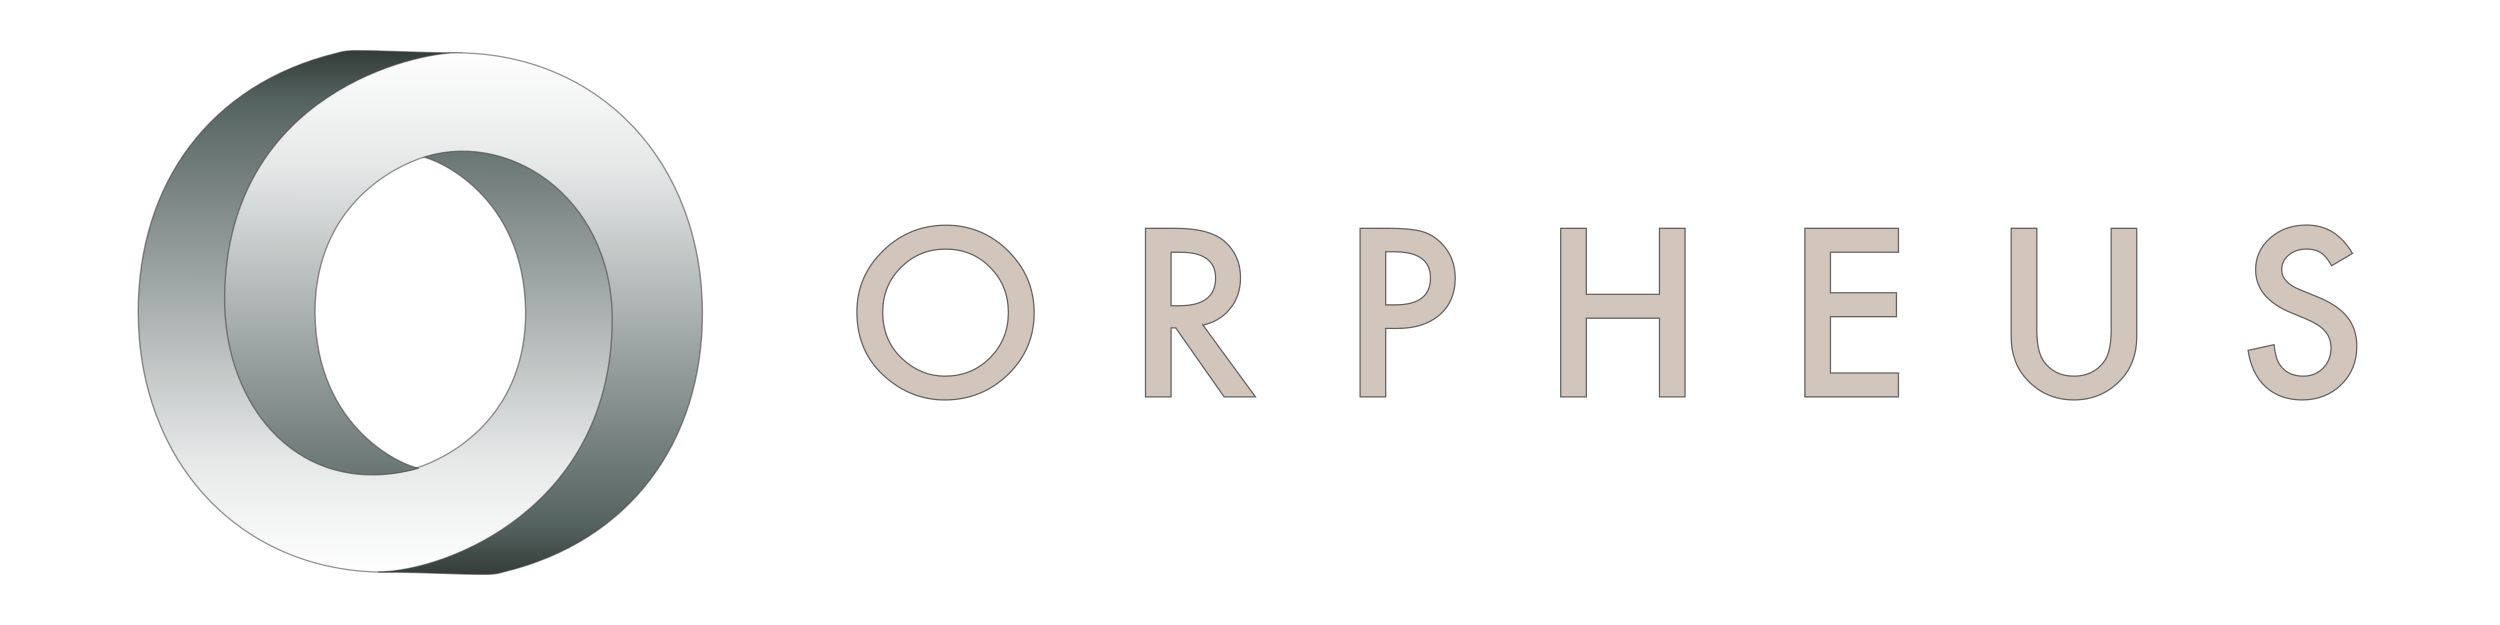
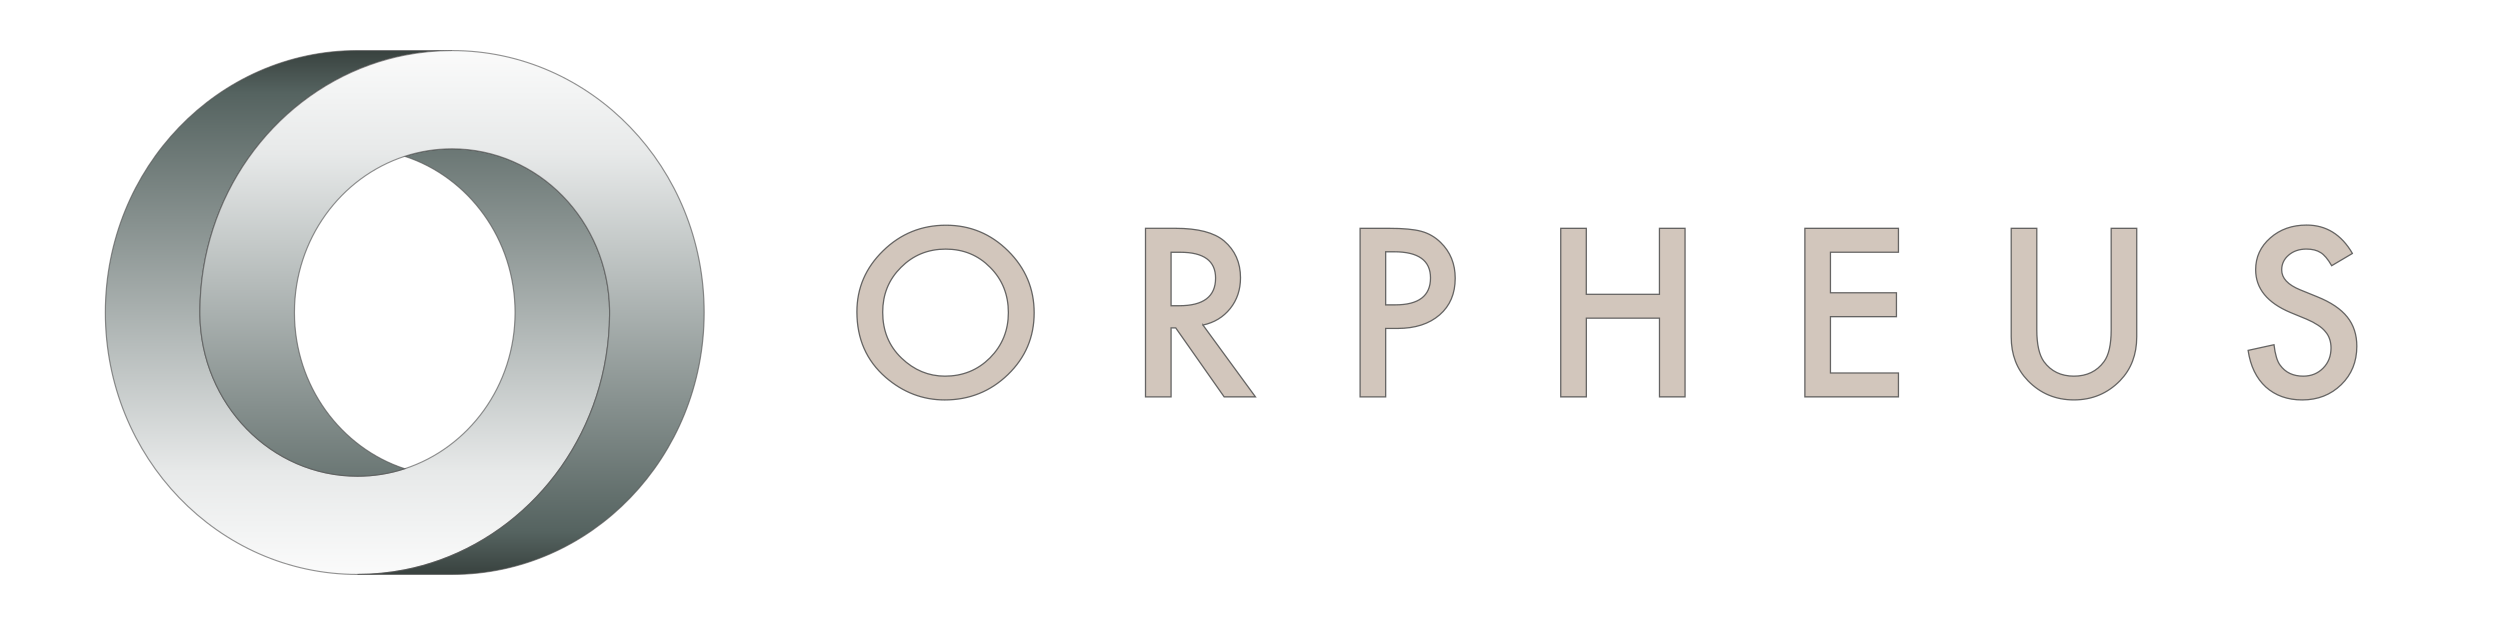
- <svg xmlns="http://www.w3.org/2000/svg" xmlns:xlink="http://www.w3.org/1999/xlink" width="200" height="50">
+ <svg xmlns="http://www.w3.org/2000/svg" xmlns:xlink="http://www.w3.org/1999/xlink" width="200" height="50" viewBox="0 0 200 50" version="2026.01">
  <defs>
-     <linearGradient id="A" x1="81.575" y1="158.404" x2="81.785" y2="-1.725" gradientUnits="userSpaceOnUse">
+     <linearGradient xlink:href="#a" id="c" x1="30" x2="30" y1="52" y2="8" gradientTransform="matrix(-1.01457 0 0 -.99784 64.437 54.588)" gradientUnits="userSpaceOnUse" />
+     <linearGradient id="a" gradientUnits="userSpaceOnUse" spreadMethod="pad">
      <stop offset="0" stop-color="#fdfdfd" />
-       <stop offset=".207" stop-color="#e6e8e8" />
-       <stop offset=".896" stop-color="#556360" />
-       <stop stop-color="#303835" offset="1" />
+       <stop offset=".21" style="stop-color:#e7e9e9;stop-opacity:1" />
+       <stop offset=".9" stop-color="#556360" />
+       <stop offset="1" stop-color="#303835" />
    </linearGradient>
+     <linearGradient xlink:href="#a" id="b" x1="30" x2="30" y1="52" y2="8" gradientTransform="matrix(1.01457 0 0 .99784 3.563 -5.283)" gradientUnits="userSpaceOnUse" />
  </defs>
-   <g transform="matrix(.273098 0 0 .273098 -38.16724 -15.81102)">
-     <g transform="matrix(1.036179 0 0 .953874 164.1557 72.88899)" stroke-width=".406">
-       <path d="M95.705 32.442C128.883 22.316 151.03 50.89 150.603 85.23 149.818 148.273 95.728 160 85.364 160c-40.892 0-69.836-33.796-69.836-80.036 0-39.185 20.232-69.824 56.049-79.333l1.715-.481c.543-.138 1.784-.283 2.642-.298l.872-.011c8.916-.036 13.335.533 30.447.74C88.58.649 41.03 19.764 41.03 78.251c0 38.141 30.413 58.96 54.792 49.138 10.914-4.397 29.232-17.484 29.232-47.171-.287-36.194-25.564-47.292-29.349-47.776z" fill="url(#A)" id="B" fill-rule="evenodd" stroke="#423d3d" stroke-width=".406" stroke-dasharray="none" stroke-opacity=".55" />
-       <use xlink:href="#B" transform="rotate(180 95.27808 80.25)" fill="#3f3a3a" stroke="#3f3a3a" />
-     </g>
-     <path d="M390.771 149.239q0-10.417 7.693-17.895 7.657-7.478 18.395-7.478 10.623 0 18.218 7.54 7.622 7.549 7.622 18.124 0 10.654-7.657 18.071-7.693 7.452-18.564 7.452-9.623 0-17.28-6.616-8.428-7.329-8.428-19.188zm7.56.106q0 8.182 5.533 13.461 5.506 5.279 12.712 5.279 7.817 0 13.19-5.367 5.373-5.446 5.373-13.25 0-7.892-5.311-13.232-5.276-5.367-13.057-5.367-7.755 0-13.102 5.367-5.338 5.305-5.338 13.109zm93.809 3.765l15.386 21.045h-9.171L484.164 153.946h-1.354v20.209h-7.498v-49.374h8.79q9.844 0 14.217 3.678 4.825 4.1 4.825 10.813 0 5.244-3.019 9.018-3.028 3.774-7.985 4.83zm-9.33-5.657h2.39q10.641 0 10.641-8.094 0-7.566-10.357-7.566h-2.673zm62.861 6.651v20.059h-7.498v-49.383h8.498q6.241 0 9.428.871 3.213.862 5.666 3.255 4.276 4.161 4.276 10.496 0 6.774-4.568 10.733-4.577 3.968-12.323 3.968zm0-6.906h2.797q10.331 0 10.331-7.892 0-7.654-10.649-7.654h-2.479zm58.771-3.097h21.423v-19.32h7.507v49.374h-7.498v-23.05h-21.423v23.05h-7.507v-49.374h7.498zm91.437-12.317h-19.918v11.868h19.334v7.003h-19.334v16.496h19.918v7.003h-27.416v-49.374h27.416zm40.526-7.003v29.737q0 6.37 2.089 9.308 3.125 4.258 8.782 4.258 5.701 0 8.817-4.258 2.098-2.842 2.098-9.299v-29.746h7.489v31.778q0 7.804-4.887 12.854-5.506 5.631-13.518 5.631-8.011 0-13.473-5.631-4.895-5.05-4.895-12.845v-31.787zm92.464 7.355l-6.082 3.59q-1.709-2.947-3.249-3.845-1.611-1.021-4.161-1.021-3.116 0-5.179 1.76-2.054 1.724-2.054 4.346 0 3.616 5.4 5.824l4.957 2.015q6.055 2.428 8.852 5.947 2.797 3.484 2.797 8.569 0 6.81-4.568 11.261-4.603 4.469-11.42 4.469-6.471 0-10.685-3.801-4.152-3.809-5.179-10.716l7.587-1.663q.522 4.346 1.806 6.009 2.319 3.202 6.754 3.202 3.506 0 5.825-2.34 2.319-2.331 2.319-5.912 0-1.443-.416-2.622-.39-1.214-1.257-2.199-.841-1.029-2.187-1.892-1.354-.897-3.222-1.698l-4.789-1.98q-10.207-4.285-10.207-12.537 0-5.56 4.285-9.308 4.276-3.774 10.649-3.774 8.587 0 13.42 8.314z" stroke-opacity=".84" fill="#d2c6bc" stroke="#4d4d4d" stroke-width=".378" />
+   <path fill="#d2c6bc" stroke="#4d4d4d" stroke-opacity=".84" stroke-width=".103" d="M68.552 24.946q0-2.845 2.1-4.887 2.092-2.042 5.024-2.042 2.901 0 4.976 2.059 2.081 2.061 2.081 4.95 0 2.909-2.091 4.934-2.1 2.035-5.07 2.035-2.628 0-4.719-1.806-2.301-2.002-2.301-5.24zm2.064.029q0 2.234 1.511 3.676 1.504 1.441 3.472 1.441 2.135 0 3.602-1.465 1.468-1.487 1.468-3.619 0-2.155-1.451-3.613-1.44-1.466-3.566-1.466-2.118 0-3.578 1.466-1.458 1.449-1.458 3.58zm25.62 1.028 4.201 5.747h-2.504l-3.876-5.519h-.37v5.52H91.64V18.265h2.4q2.689 0 3.883 1.005 1.317 1.12 1.317 2.953 0 1.432-.824 2.462-.827 1.031-2.18 1.32zm-2.549-1.545h.653q2.906 0 2.906-2.21 0-2.067-2.829-2.067h-.73zm17.167 1.817v5.478h-2.047V18.266h2.32q1.705 0 2.575.238.878.236 1.548.89 1.167 1.136 1.167 2.866 0 1.85-1.247 2.931-1.25 1.084-3.365 1.084zm0-1.886h.764q2.822 0 2.822-2.156 0-2.09-2.909-2.09h-.677zm16.05-.846h5.851v-5.277h2.05V31.75h-2.047v-6.295h-5.85v6.295h-2.05V18.266h2.047zm24.972-3.364h-5.44v3.241h5.28v1.913h-5.28v4.505h5.44v1.912h-7.487V18.266h7.487zm11.068-1.913v8.122q0 1.74.57 2.542.854 1.162 2.399 1.162 1.556 0 2.407-1.162.573-.776.573-2.54v-8.124h2.046v8.679q0 2.131-1.335 3.51-1.504 1.538-3.691 1.538-2.188 0-3.68-1.538-1.337-1.379-1.337-3.508v-8.68zm25.251 2.01-1.66.98q-.467-.805-.888-1.05-.44-.28-1.136-.28-.851 0-1.414.481-.561.471-.561 1.187 0 .988 1.475 1.59l1.353.551q1.654.663 2.418 1.624.764.952.764 2.34 0 1.86-1.248 3.076-1.257 1.22-3.118 1.22-1.767 0-2.918-1.038-1.134-1.04-1.415-2.926l2.072-.454q.143 1.187.494 1.64.633.875 1.844.875.958 0 1.59-.639.634-.636.634-1.614 0-.394-.113-.716-.107-.332-.344-.6-.23-.282-.597-.517-.37-.246-.88-.464l-1.308-.54q-2.787-1.17-2.787-3.425 0-1.518 1.17-2.542 1.168-1.03 2.908-1.03 2.345 0 3.665 2.27z" />
+   <g stroke="#4d4d4d" stroke-opacity=".61" stroke-width=".091" style="display:inline">
+     <path fill="url(#b)" d="M30.376 3.698c-10.676 0-19.33 9.382-19.33 20.955s8.654 20.954 19.33 20.954c1.239 0 2.45-.126 3.624-.368a18.983 20.578 0 0 0 2.695-.778c7.521-2.819 12.938-10.53 13.01-19.623v-.37c-.091-7.149-5.464-12.912-12.08-12.912-1.263 0-2.481.21-3.625.6 4.902 1.668 8.457 6.632 8.457 12.497 0 5.864-3.555 10.828-8.457 12.497-1.144.389-2.362.6-3.624.6-6.617 0-11.99-5.764-12.081-12.912v-.37c.072-9.094 5.489-16.805 13.01-19.624A18.983 20.578 0 0 1 34 4.066a18 18 0 0 1 3.624-.368Zm0 0" transform="matrix(1.04348 0 0 1 -3.098 .348)" />
+     <path fill="url(#c)" d="M34 4.066a18.983 20.578 0 0 0-2.695.778c-7.521 2.819-12.938 10.53-13.01 19.624v.37c.091 7.148 5.464 12.911 12.08 12.911 1.263 0 2.481-.21 3.625-.599-4.902-1.669-8.457-6.633-8.457-12.497 0-5.865 3.555-10.829 8.457-12.498 1.144-.389 2.362-.6 3.624-.6 6.617 0 11.99 5.764 12.081 12.913v.37c-.072 9.093-5.489 16.804-13.01 19.623A18.983 20.578 0 0 1 34 45.24a18 18 0 0 1-3.624.368h7.248c10.676 0 19.33-9.382 19.33-20.954S48.3 3.698 37.625 3.698c-1.239 0-2.45.126-3.624.368" transform="matrix(1.04348 0 0 1 -3.098 .348)" />
  </g>
</svg>
